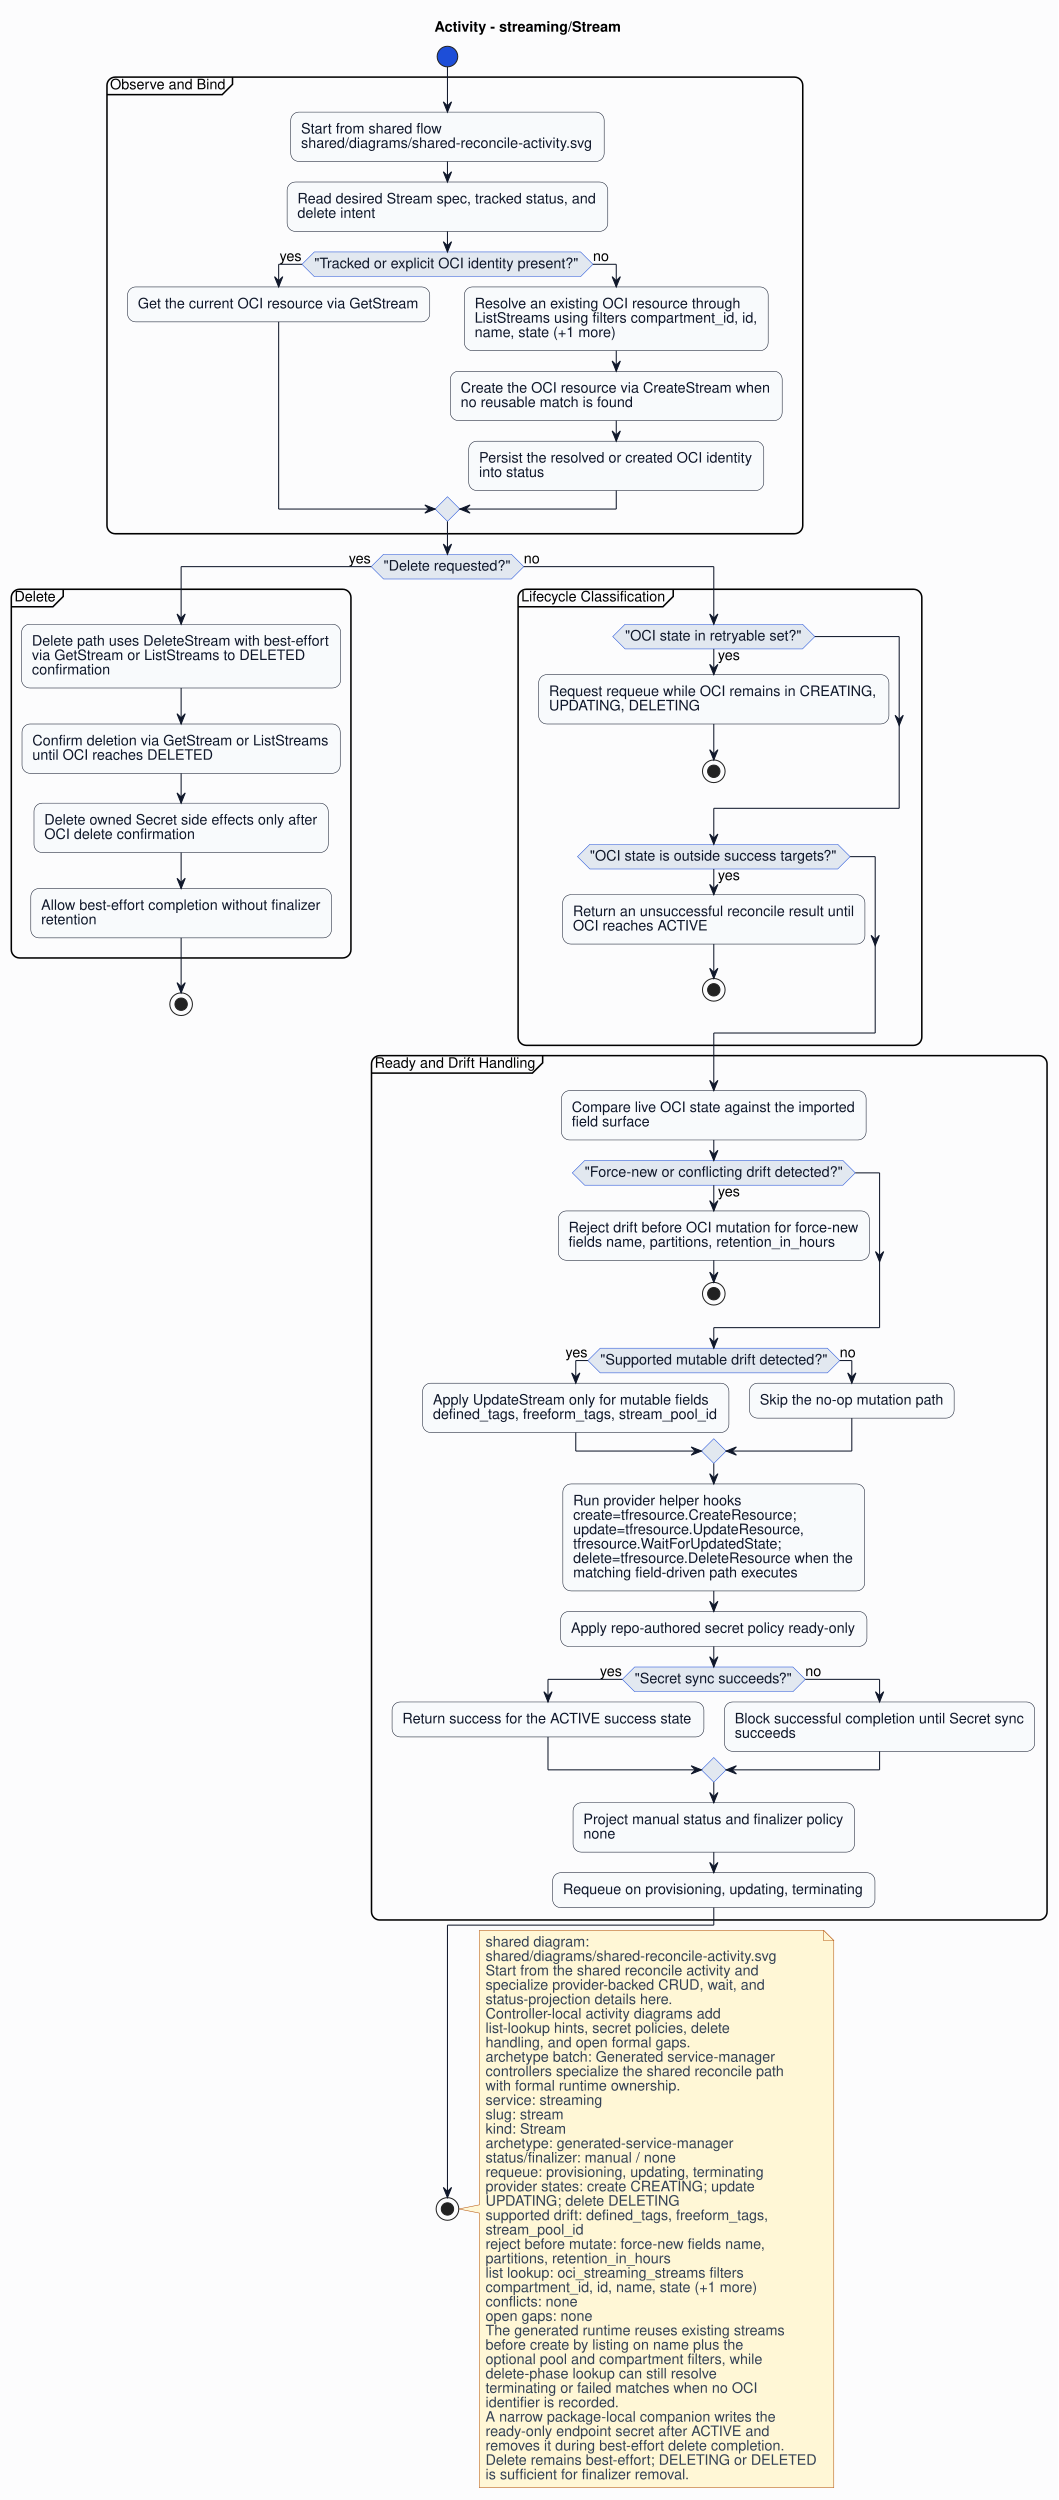
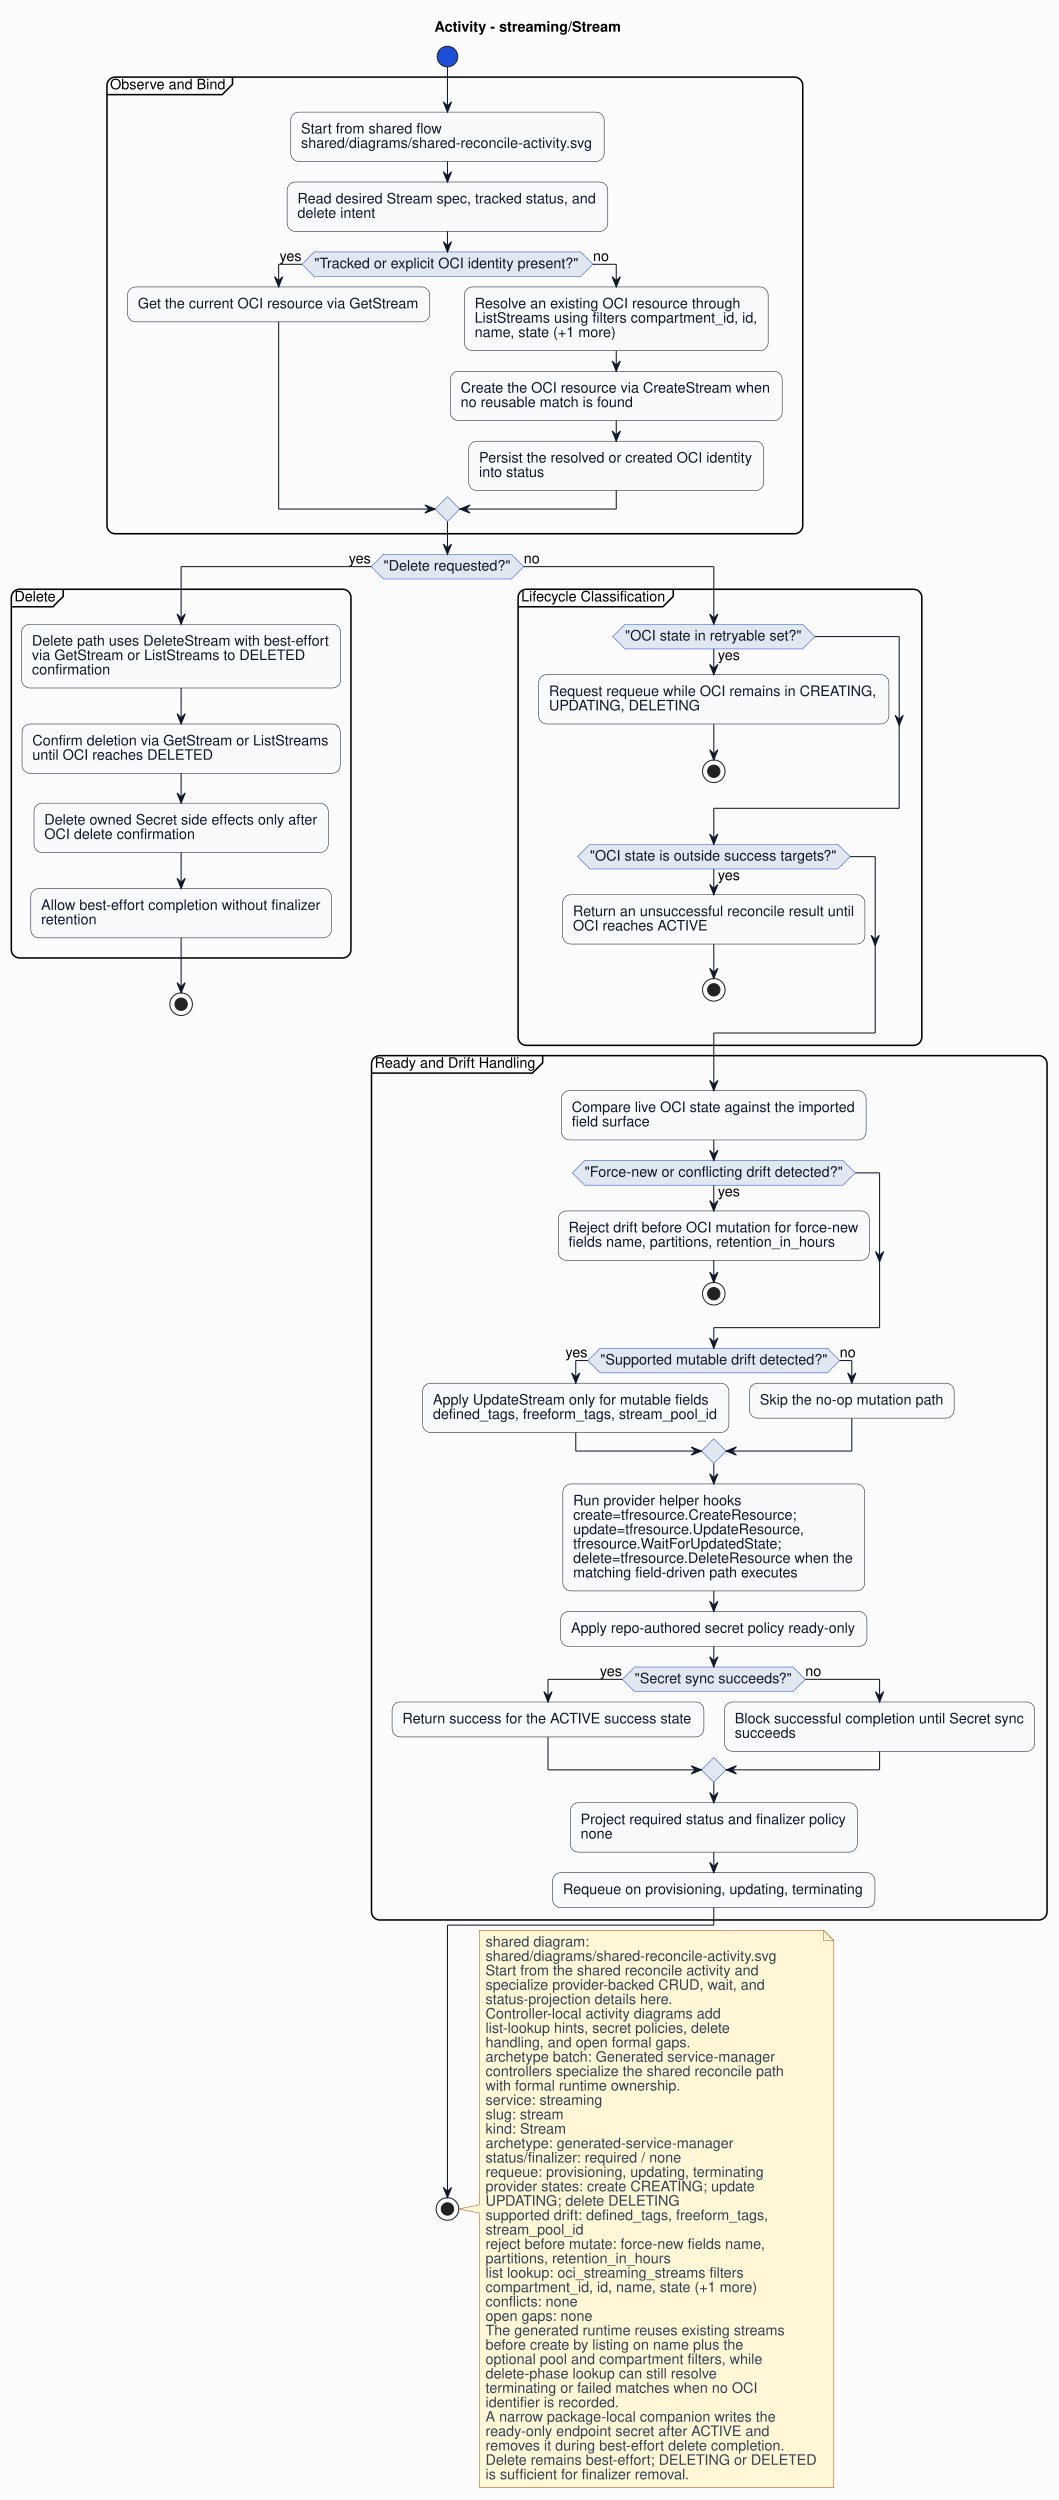
<svg xmlns="http://www.w3.org/2000/svg" contentStyleType="text/css" data-diagram-type="ACTIVITY" height="2431px" preserveAspectRatio="none" style="width:1029px;height:2431px;background:#FCFCFD;" version="1.1" viewBox="0 0 1029 2431" width="1029px" zoomAndPan="magnify">
  <defs />
  <g>
    <rect fill="#FCFCFD" height="2431" style="stroke:none;stroke-width:1;" width="1029" x="0" y="0" />
    <g class="title" data-source-line="10">
      <text fill="#000000" font-family="Helvetica" font-size="14" font-weight="bold" lengthAdjust="spacing" textLength="181.282" x="422.433" y="30.78">Activity - streaming/Stream</text>
    </g>
    <ellipse cx="435.107" cy="55" fill="#1D4ED8" rx="10" ry="10" style="stroke:#222222;stroke-width:1;" />
    <rect fill="none" height="444" rx="8" ry="8" style="stroke:#000000;stroke-width:1.5;" width="676.57" x="104.024" y="75" />
    <path d="M226.092,75 L226.092,82 L216.092,92 L104.024,92" fill="none" style="stroke:#000000;stroke-width:1.5;" />
    <text fill="#000000" font-family="Helvetica" font-size="14" lengthAdjust="spacing" textLength="112.068" x="107.024" y="86.78">Observe and Bind</text>
    <rect fill="#F8FAFC" height="48" rx="8" ry="8" style="stroke:#0F172A;stroke-width:0.5;" width="304.785" x="282.715" y="109" />
    <text fill="#0F172A" font-family="Helvetica" font-size="14" lengthAdjust="spacing" textLength="136.938" x="292.715" y="129.78">Start from shared flow</text>
    <text fill="#0F172A" font-family="Helvetica" font-size="14" lengthAdjust="spacing" textLength="284.785" x="292.715" y="143.78">shared/diagrams/shared-reconcile-activity.svg</text>
    <rect fill="#F8FAFC" height="48" rx="8" ry="8" style="stroke:#0F172A;stroke-width:0.5;" width="311.819" x="279.197" y="177" />
    <text fill="#0F172A" font-family="Helvetica" font-size="14" lengthAdjust="spacing" textLength="291.819" x="289.197" y="197.78">Read desired Stream spec, tracked status, and</text>
    <text fill="#0F172A" font-family="Helvetica" font-size="14" lengthAdjust="spacing" textLength="76.282" x="289.197" y="211.78">delete intent</text>
    <polygon fill="#E2E8F0" points="305.641,245,564.573,245,576.573,257,564.573,269,305.641,269,293.641,257,305.641,245" style="stroke:#1D4ED8;stroke-width:0.5;" />
    <text fill="#0F172A" font-family="Helvetica" font-size="14" lengthAdjust="spacing" textLength="258.932" x="305.641" y="260.78">"Tracked or explicit OCI identity present?"</text>
    <text fill="#000000" font-family="Helvetica" font-size="14" lengthAdjust="spacing" textLength="21.786" x="271.855" y="253.78">yes</text>
    <text fill="#000000" font-family="Helvetica" font-size="14" lengthAdjust="spacing" textLength="15.572" x="576.573" y="253.78">no</text>
    <rect fill="#F8FAFC" height="34" rx="8" ry="8" style="stroke:#0F172A;stroke-width:0.5;" width="293.882" x="124.024" y="279" />
    <text fill="#0F172A" font-family="Helvetica" font-size="14" lengthAdjust="spacing" textLength="273.882" x="134.024" y="299.78">Get the current OCI resource via GetStream</text>
    <rect fill="#F8FAFC" height="62" rx="8" ry="8" style="stroke:#0F172A;stroke-width:0.5;" width="295.44" x="451.529" y="279" />
    <text fill="#0F172A" font-family="Helvetica" font-size="14" lengthAdjust="spacing" textLength="259.909" x="461.529" y="299.78">Resolve an existing OCI resource through</text>
    <text fill="#0F172A" font-family="Helvetica" font-size="14" lengthAdjust="spacing" textLength="275.44" x="461.529" y="313.78">ListStreams using filters compartment_id, id,</text>
    <text fill="#0F172A" font-family="Helvetica" font-size="14" lengthAdjust="spacing" textLength="138.113" x="461.529" y="327.78">name, state (+1 more)</text>
    <rect fill="#F8FAFC" height="48" rx="8" ry="8" style="stroke:#0F172A;stroke-width:0.5;" width="322.688" x="437.906" y="361" />
    <text fill="#0F172A" font-family="Helvetica" font-size="14" lengthAdjust="spacing" textLength="302.688" x="447.906" y="381.78">Create the OCI resource via CreateStream when</text>
    <text fill="#0F172A" font-family="Helvetica" font-size="14" lengthAdjust="spacing" textLength="168.102" x="447.906" y="395.78">no reusable match is found</text>
    <rect fill="#F8FAFC" height="48" rx="8" ry="8" style="stroke:#0F172A;stroke-width:0.5;" width="286.896" x="455.802" y="429" />
    <text fill="#0F172A" font-family="Helvetica" font-size="14" lengthAdjust="spacing" textLength="266.896" x="465.802" y="449.78">Persist the resolved or created OCI identity</text>
    <text fill="#0F172A" font-family="Helvetica" font-size="14" lengthAdjust="spacing" textLength="63.813" x="465.802" y="463.78">into status</text>
    <polygon fill="#E2E8F0" points="435.107,483,447.107,495,435.107,507,423.107,495,435.107,483" style="stroke:#1D4ED8;stroke-width:0.5;" />
    <polygon fill="#E2E8F0" points="372.931,539,497.283,539,509.283,551,497.283,563,372.931,563,360.931,551,372.931,539" style="stroke:#1D4ED8;stroke-width:0.5;" />
    <text fill="#0F172A" font-family="Helvetica" font-size="14" lengthAdjust="spacing" textLength="124.353" x="372.931" y="554.78">"Delete requested?"</text>
    <text fill="#000000" font-family="Helvetica" font-size="14" lengthAdjust="spacing" textLength="21.786" x="339.145" y="547.78">yes</text>
    <text fill="#000000" font-family="Helvetica" font-size="14" lengthAdjust="spacing" textLength="15.572" x="509.283" y="547.78">no</text>
    <rect fill="none" height="358.5" rx="8" ry="8" style="stroke:#000000;stroke-width:1.5;" width="330.254" x="11" y="573" />
    <path d="M61.469,573 L61.469,580 L51.469,590 L11,590" fill="none" style="stroke:#000000;stroke-width:1.5;" />
    <text fill="#000000" font-family="Helvetica" font-size="14" lengthAdjust="spacing" textLength="40.469" x="14" y="584.78">Delete</text>
    <rect fill="#F8FAFC" height="62" rx="8" ry="8" style="stroke:#0F172A;stroke-width:0.5;" width="310.254" x="21" y="607" />
    <text fill="#0F172A" font-family="Helvetica" font-size="14" lengthAdjust="spacing" textLength="290.254" x="31" y="627.78">Delete path uses DeleteStream with best-effort</text>
    <text fill="#0F172A" font-family="Helvetica" font-size="14" lengthAdjust="spacing" textLength="267.641" x="31" y="641.78">via GetStream or ListStreams to DELETED</text>
    <text fill="#0F172A" font-family="Helvetica" font-size="14" lengthAdjust="spacing" textLength="76.255" x="31" y="655.78">confirmation</text>
    <rect fill="#F8FAFC" height="48" rx="8" ry="8" style="stroke:#0F172A;stroke-width:0.5;" width="309.44" x="21.407" y="704" />
    <text fill="#0F172A" font-family="Helvetica" font-size="14" lengthAdjust="spacing" textLength="289.44" x="31.407" y="724.78">Confirm deletion via GetStream or ListStreams</text>
    <text fill="#0F172A" font-family="Helvetica" font-size="14" lengthAdjust="spacing" textLength="176.62" x="31.407" y="738.78">until OCI reaches DELETED</text>
    <rect fill="#F8FAFC" height="48" rx="8" ry="8" style="stroke:#0F172A;stroke-width:0.5;" width="286.144" x="33.055" y="781" />
    <text fill="#0F172A" font-family="Helvetica" font-size="14" lengthAdjust="spacing" textLength="266.144" x="43.055" y="801.78">Delete owned Secret side effects only after</text>
    <text fill="#0F172A" font-family="Helvetica" font-size="14" lengthAdjust="spacing" textLength="147.068" x="43.055" y="815.78">OCI delete confirmation</text>
    <rect fill="#F8FAFC" height="48" rx="8" ry="8" style="stroke:#0F172A;stroke-width:0.5;" width="292.344" x="29.955" y="864" />
    <text fill="#0F172A" font-family="Helvetica" font-size="14" lengthAdjust="spacing" textLength="272.344" x="39.955" y="884.78">Allow best-effort completion without finalizer</text>
    <text fill="#0F172A" font-family="Helvetica" font-size="14" lengthAdjust="spacing" textLength="54.482" x="39.955" y="898.78">retention</text>
    <ellipse cx="176.127" cy="976.5" fill="none" rx="11" ry="11" style="stroke:#222222;stroke-width:1;" />
    <ellipse cx="176.127" cy="976.5" fill="#222222" rx="6" ry="6" style="stroke:#222222;stroke-width:1;" />
    <rect fill="none" height="443.5" rx="8" ry="8" style="stroke:#000000;stroke-width:1.5;" width="392.571" x="503.802" y="573" />
    <path d="M654.636,573 L654.636,580 L644.636,590 L503.802,590" fill="none" style="stroke:#000000;stroke-width:1.5;" />
    <text fill="#000000" font-family="Helvetica" font-size="14" lengthAdjust="spacing" textLength="140.834" x="506.802" y="584.78">Lifecycle Classification</text>
    <rect fill="#F8FAFC" height="48" rx="8" ry="8" style="stroke:#0F172A;stroke-width:0.5;" width="340.571" x="523.802" y="656" />
    <text fill="#0F172A" font-family="Helvetica" font-size="14" lengthAdjust="spacing" textLength="320.571" x="533.802" y="676.78">Request requeue while OCI remains in CREATING,</text>
    <text fill="#0F172A" font-family="Helvetica" font-size="14" lengthAdjust="spacing" textLength="150.131" x="533.802" y="690.78">UPDATING, DELETING</text>
    <ellipse cx="694.087" cy="750" fill="none" rx="11" ry="11" style="stroke:#222222;stroke-width:1;" />
    <ellipse cx="694.087" cy="750" fill="#222222" rx="6" ry="6" style="stroke:#222222;stroke-width:1;" />
    <polygon fill="#E2E8F0" points="607.804,607,780.371,607,792.371,619,780.371,631,607.804,631,595.804,619,607.804,607" style="stroke:#1D4ED8;stroke-width:0.5;" />
    <text fill="#000000" font-family="Helvetica" font-size="14" lengthAdjust="spacing" textLength="21.786" x="698.087" y="641.78">yes</text>
    <text fill="#0F172A" font-family="Helvetica" font-size="14" lengthAdjust="spacing" textLength="172.566" x="607.804" y="622.78">"OCI state in retryable set?"</text>
    <rect fill="#F8FAFC" height="48" rx="8" ry="8" style="stroke:#0F172A;stroke-width:0.5;" width="293.916" x="547.129" y="870" />
    <text fill="#0F172A" font-family="Helvetica" font-size="14" lengthAdjust="spacing" textLength="273.916" x="557.129" y="890.78">Return an unsuccessful reconcile result until</text>
    <text fill="#0F172A" font-family="Helvetica" font-size="14" lengthAdjust="spacing" textLength="133.041" x="557.129" y="904.78">OCI reaches ACTIVE</text>
    <ellipse cx="694.087" cy="962.5" fill="none" rx="11" ry="11" style="stroke:#222222;stroke-width:1;" />
    <ellipse cx="694.087" cy="962.5" fill="#222222" rx="6" ry="6" style="stroke:#222222;stroke-width:1;" />
    <polygon fill="#E2E8F0" points="573.566,821,814.608,821,826.608,833,814.608,845,573.566,845,561.566,833,573.566,821" style="stroke:#1D4ED8;stroke-width:0.5;" />
    <text fill="#000000" font-family="Helvetica" font-size="14" lengthAdjust="spacing" textLength="21.786" x="698.087" y="855.78">yes</text>
    <text fill="#0F172A" font-family="Helvetica" font-size="14" lengthAdjust="spacing" textLength="241.042" x="573.566" y="836.78">"OCI state is outside success targets?"</text>
    <rect fill="none" height="840.5" rx="8" ry="8" style="stroke:#000000;stroke-width:1.5;" width="656.894" x="361.254" y="1026.5" />
    <path d="M527.674,1026.5 L527.674,1033.5 L517.674,1043.5 L361.254,1043.5" fill="none" style="stroke:#000000;stroke-width:1.5;" />
    <text fill="#000000" font-family="Helvetica" font-size="14" lengthAdjust="spacing" textLength="156.42" x="364.254" y="1038.28">Ready and Drift Handling</text>
    <rect fill="#F8FAFC" height="48" rx="8" ry="8" style="stroke:#0F172A;stroke-width:0.5;" width="296.24" x="545.967" y="1060.5" />
    <text fill="#0F172A" font-family="Helvetica" font-size="14" lengthAdjust="spacing" textLength="276.24" x="555.967" y="1081.28">Compare live OCI state against the imported</text>
    <text fill="#0F172A" font-family="Helvetica" font-size="14" lengthAdjust="spacing" textLength="75.482" x="555.967" y="1095.28">field surface</text>
    <rect fill="#F8FAFC" height="48" rx="8" ry="8" style="stroke:#0F172A;stroke-width:0.5;" width="302.447" x="542.864" y="1177.5" />
    <text fill="#0F172A" font-family="Helvetica" font-size="14" lengthAdjust="spacing" textLength="282.447" x="552.864" y="1198.28">Reject drift before OCI mutation for force-new</text>
    <text fill="#0F172A" font-family="Helvetica" font-size="14" lengthAdjust="spacing" textLength="259.93" x="552.864" y="1212.28">fields name, partitions, retention_in_hours</text>
    <ellipse cx="694.087" cy="1258" fill="none" rx="11" ry="11" style="stroke:#222222;stroke-width:1;" />
    <ellipse cx="694.087" cy="1258" fill="#222222" rx="6" ry="6" style="stroke:#222222;stroke-width:1;" />
    <polygon fill="#E2E8F0" points="568.504,1128.5,819.67,1128.5,831.67,1140.5,819.67,1152.5,568.504,1152.5,556.504,1140.5,568.504,1128.5" style="stroke:#1D4ED8;stroke-width:0.5;" />
    <text fill="#000000" font-family="Helvetica" font-size="14" lengthAdjust="spacing" textLength="21.786" x="698.087" y="1163.28">yes</text>
    <text fill="#0F172A" font-family="Helvetica" font-size="14" lengthAdjust="spacing" textLength="251.166" x="568.504" y="1144.28">"Force-new or conflicting drift detected?"</text>
    <polygon fill="#E2E8F0" points="583.66,1311,804.515,1311,816.515,1323,804.515,1335,583.66,1335,571.66,1323,583.66,1311" style="stroke:#1D4ED8;stroke-width:0.5;" />
    <text fill="#0F172A" font-family="Helvetica" font-size="14" lengthAdjust="spacing" textLength="220.856" x="583.66" y="1326.78">"Supported mutable drift detected?"</text>
    <text fill="#000000" font-family="Helvetica" font-size="14" lengthAdjust="spacing" textLength="21.786" x="549.874" y="1319.78">yes</text>
    <text fill="#000000" font-family="Helvetica" font-size="14" lengthAdjust="spacing" textLength="15.572" x="816.515" y="1319.78">no</text>
    <rect fill="#F8FAFC" height="48" rx="8" ry="8" style="stroke:#0F172A;stroke-width:0.5;" width="297.833" x="410.961" y="1345" />
    <text fill="#0F172A" font-family="Helvetica" font-size="14" lengthAdjust="spacing" textLength="269.247" x="420.961" y="1365.78">Apply UpdateStream only for mutable fields</text>
    <text fill="#0F172A" font-family="Helvetica" font-size="14" lengthAdjust="spacing" textLength="277.833" x="420.961" y="1379.78">defined_tags, freeform_tags, stream_pool_id</text>
    <rect fill="#F8FAFC" height="34" rx="8" ry="8" style="stroke:#0F172A;stroke-width:0.5;" width="199.006" x="728.794" y="1345" />
    <text fill="#0F172A" font-family="Helvetica" font-size="14" lengthAdjust="spacing" textLength="179.006" x="738.794" y="1365.78">Skip the no-op mutation path</text>
    <polygon fill="#E2E8F0" points="694.087,1399,706.087,1411,694.087,1423,682.087,1411,694.087,1399" style="stroke:#1D4ED8;stroke-width:0.5;" />
    <rect fill="#F8FAFC" height="104" rx="8" ry="8" style="stroke:#0F172A;stroke-width:0.5;" width="293.554" x="547.311" y="1443" />
    <text fill="#0F172A" font-family="Helvetica" font-size="14" lengthAdjust="spacing" textLength="164.206" x="557.311" y="1463.78">Run provider helper hooks</text>
    <text fill="#0F172A" font-family="Helvetica" font-size="14" lengthAdjust="spacing" textLength="219.051" x="557.311" y="1477.78">create=tfresource.CreateResource;</text>
    <text fill="#0F172A" font-family="Helvetica" font-size="14" lengthAdjust="spacing" textLength="226.085" x="557.311" y="1491.78">update=tfresource.UpdateResource,</text>
    <text fill="#0F172A" font-family="Helvetica" font-size="14" lengthAdjust="spacing" textLength="204.648" x="557.311" y="1505.78">tfresource.WaitForUpdatedState;</text>
    <text fill="#0F172A" font-family="Helvetica" font-size="14" lengthAdjust="spacing" textLength="273.554" x="557.311" y="1519.78">delete=tfresource.DeleteResource when the</text>
    <text fill="#0F172A" font-family="Helvetica" font-size="14" lengthAdjust="spacing" textLength="220.233" x="557.311" y="1533.78">matching field-driven path executes</text>
    <rect fill="#F8FAFC" height="34" rx="8" ry="8" style="stroke:#0F172A;stroke-width:0.5;" width="297.812" x="545.181" y="1567" />
    <text fill="#0F172A" font-family="Helvetica" font-size="14" lengthAdjust="spacing" textLength="277.812" x="555.181" y="1587.78">Apply repo-authored secret policy ready-only</text>
    <polygon fill="#E2E8F0" points="617.139,1621,771.036,1621,783.036,1633,771.036,1645,617.139,1645,605.139,1633,617.139,1621" style="stroke:#1D4ED8;stroke-width:0.5;" />
    <text fill="#0F172A" font-family="Helvetica" font-size="14" lengthAdjust="spacing" textLength="153.898" x="617.139" y="1636.78">"Secret sync succeeds?"</text>
    <text fill="#000000" font-family="Helvetica" font-size="14" lengthAdjust="spacing" textLength="21.786" x="583.352" y="1629.78">yes</text>
    <text fill="#000000" font-family="Helvetica" font-size="14" lengthAdjust="spacing" textLength="15.572" x="783.036" y="1629.78">no</text>
    <rect fill="#F8FAFC" height="34" rx="8" ry="8" style="stroke:#0F172A;stroke-width:0.5;" width="303.22" x="381.254" y="1655" />
    <text fill="#0F172A" font-family="Helvetica" font-size="14" lengthAdjust="spacing" textLength="283.22" x="391.254" y="1675.78">Return success for the ACTIVE success state</text>
    <rect fill="#F8FAFC" height="48" rx="8" ry="8" style="stroke:#0F172A;stroke-width:0.5;" width="301.675" x="704.474" y="1655" />
    <text fill="#0F172A" font-family="Helvetica" font-size="14" lengthAdjust="spacing" textLength="281.675" x="714.474" y="1675.78">Block successful completion until Secret sync</text>
    <text fill="#0F172A" font-family="Helvetica" font-size="14" lengthAdjust="spacing" textLength="59.145" x="714.474" y="1689.78">succeeds</text>
    <polygon fill="#E2E8F0" points="694.087,1709,706.087,1721,694.087,1733,682.087,1721,694.087,1709" style="stroke:#1D4ED8;stroke-width:0.5;" />
-     <rect fill="#F8FAFC" height="48" rx="8" ry="8" style="stroke:#0F172A;stroke-width:0.5;" width="273.682" x="557.247" y="1753" />
-     <text fill="#0F172A" font-family="Helvetica" font-size="14" lengthAdjust="spacing" textLength="253.682" x="567.247" y="1773.78">Project manual status and finalizer policy</text>
-     <text fill="#0F172A" font-family="Helvetica" font-size="14" lengthAdjust="spacing" textLength="31.145" x="567.247" y="1787.78">none</text>
+     <rect fill="#F8FAFC" height="48" rx="8" ry="8" style="stroke:#0F172A;stroke-width:0.5;" width="279.13" x="554.523" y="1753" />
+     <text fill="#0F172A" font-family="Helvetica" font-size="14" lengthAdjust="spacing" textLength="259.13" x="564.523" y="1773.78">Project required status and finalizer policy</text>
+     <text fill="#0F172A" font-family="Helvetica" font-size="14" lengthAdjust="spacing" textLength="31.145" x="564.523" y="1787.78">none</text>
    <rect fill="#F8FAFC" height="34" rx="8" ry="8" style="stroke:#0F172A;stroke-width:0.5;" width="313.419" x="537.378" y="1821" />
    <text fill="#0F172A" font-family="Helvetica" font-size="14" lengthAdjust="spacing" textLength="293.419" x="547.378" y="1841.78">Requeue on provisioning, updating, terminating</text>
    <path d="M466.107,1877 L466.107,2144 L446.107,2148 L466.107,2152 L466.107,2419 A0,0 0 0 0 466.107,2419 L810.768,2419 A0,0 0 0 0 810.768,2419 L810.768,1887 L800.768,1877 L466.107,1877 A0,0 0 0 0 466.107,1877" fill="#FFF7D6" style="stroke:#B45309;stroke-width:0.5;" />
    <path d="M800.768,1877 L800.768,1887 L810.768,1887 L800.768,1877" fill="#FFF7D6" style="stroke:#B45309;stroke-width:0.5;" />
    <text fill="#334155" font-family="Helvetica" font-size="14" lengthAdjust="spacing" textLength="101.165" x="472.107" y="1892.78">shared diagram:</text>
    <text fill="#334155" font-family="Helvetica" font-size="14" lengthAdjust="spacing" textLength="284.785" x="472.107" y="1906.78">shared/diagrams/shared-reconcile-activity.svg</text>
    <text fill="#334155" font-family="Helvetica" font-size="14" lengthAdjust="spacing" textLength="265.344" x="472.107" y="1920.78">Start from the shared reconcile activity and</text>
    <text fill="#334155" font-family="Helvetica" font-size="14" lengthAdjust="spacing" textLength="273.896" x="472.107" y="1934.78">specialize provider-backed CRUD, wait, and</text>
    <text fill="#334155" font-family="Helvetica" font-size="14" lengthAdjust="spacing" textLength="182.875" x="472.107" y="1948.78">status-projection details here.</text>
    <text fill="#334155" font-family="Helvetica" font-size="14" lengthAdjust="spacing" textLength="229.537" x="472.107" y="1962.78">Controller-local activity diagrams add</text>
    <text fill="#334155" font-family="Helvetica" font-size="14" lengthAdjust="spacing" textLength="238.895" x="472.107" y="1976.78">list-lookup hints, secret policies, delete</text>
    <text fill="#334155" font-family="Helvetica" font-size="14" lengthAdjust="spacing" textLength="200.033" x="472.107" y="1990.78">handling, and open formal gaps.</text>
    <text fill="#334155" font-family="Helvetica" font-size="14" lengthAdjust="spacing" textLength="281.709" x="472.107" y="2004.78">archetype batch: Generated service-manager</text>
    <text fill="#334155" font-family="Helvetica" font-size="14" lengthAdjust="spacing" textLength="291.047" x="472.107" y="2018.78">controllers specialize the shared reconcile path</text>
    <text fill="#334155" font-family="Helvetica" font-size="14" lengthAdjust="spacing" textLength="189.848" x="472.107" y="2032.78">with formal runtime ownership.</text>
    <text fill="#334155" font-family="Helvetica" font-size="14" lengthAdjust="spacing" textLength="113.593" x="472.107" y="2046.78">service: streaming</text>
    <text fill="#334155" font-family="Helvetica" font-size="14" lengthAdjust="spacing" textLength="76.248" x="472.107" y="2060.78">slug: stream</text>
    <text fill="#334155" font-family="Helvetica" font-size="14" lengthAdjust="spacing" textLength="78.586" x="472.107" y="2074.78">kind: Stream</text>
    <text fill="#334155" font-family="Helvetica" font-size="14" lengthAdjust="spacing" textLength="241.24" x="472.107" y="2088.78">archetype: generated-service-manager</text>
-     <text fill="#334155" font-family="Helvetica" font-size="14" lengthAdjust="spacing" textLength="185.992" x="472.107" y="2102.78">status/finalizer: manual / none</text>
+     <text fill="#334155" font-family="Helvetica" font-size="14" lengthAdjust="spacing" textLength="191.44" x="472.107" y="2102.78">status/finalizer: required / none</text>
    <text fill="#334155" font-family="Helvetica" font-size="14" lengthAdjust="spacing" textLength="272.398" x="472.107" y="2116.78">requeue: provisioning, updating, terminating</text>
    <text fill="#334155" font-family="Helvetica" font-size="14" lengthAdjust="spacing" textLength="265.337" x="472.107" y="2130.78">provider states: create CREATING; update</text>
    <text fill="#334155" font-family="Helvetica" font-size="14" lengthAdjust="spacing" textLength="192.165" x="472.107" y="2144.78">UPDATING; delete DELETING</text>
    <text fill="#334155" font-family="Helvetica" font-size="14" lengthAdjust="spacing" textLength="275.495" x="472.107" y="2158.78">supported drift: defined_tags, freeform_tags,</text>
    <text fill="#334155" font-family="Helvetica" font-size="14" lengthAdjust="spacing" textLength="95.724" x="472.107" y="2172.78">stream_pool_id</text>
    <text fill="#334155" font-family="Helvetica" font-size="14" lengthAdjust="spacing" textLength="273.13" x="472.107" y="2186.78">reject before mutate: force-new fields name,</text>
    <text fill="#334155" font-family="Helvetica" font-size="14" lengthAdjust="spacing" textLength="180.558" x="472.107" y="2200.78">partitions, retention_in_hours</text>
    <text fill="#334155" font-family="Helvetica" font-size="14" lengthAdjust="spacing" textLength="252.096" x="472.107" y="2214.78">list lookup: oci_streaming_streams filters</text>
    <text fill="#334155" font-family="Helvetica" font-size="14" lengthAdjust="spacing" textLength="264.947" x="472.107" y="2228.78">compartment_id, id, name, state (+1 more)</text>
    <text fill="#334155" font-family="Helvetica" font-size="14" lengthAdjust="spacing" textLength="89.496" x="472.107" y="2242.78">conflicts: none</text>
    <text fill="#334155" font-family="Helvetica" font-size="14" lengthAdjust="spacing" textLength="104.316" x="472.107" y="2256.78">open gaps: none</text>
    <text fill="#334155" font-family="Helvetica" font-size="14" lengthAdjust="spacing" textLength="292.585" x="472.107" y="2270.78">The generated runtime reuses existing streams</text>
    <text fill="#334155" font-family="Helvetica" font-size="14" lengthAdjust="spacing" textLength="252.15" x="472.107" y="2284.78">before create by listing on name plus the</text>
    <text fill="#334155" font-family="Helvetica" font-size="14" lengthAdjust="spacing" textLength="269.254" x="472.107" y="2298.78">optional pool and compartment filters, while</text>
    <text fill="#334155" font-family="Helvetica" font-size="14" lengthAdjust="spacing" textLength="225.689" x="472.107" y="2312.78">delete-phase lookup can still resolve</text>
    <text fill="#334155" font-family="Helvetica" font-size="14" lengthAdjust="spacing" textLength="265.351" x="472.107" y="2326.78">terminating or failed matches when no OCI</text>
    <text fill="#334155" font-family="Helvetica" font-size="14" lengthAdjust="spacing" textLength="129.951" x="472.107" y="2340.78">identifier is recorded.</text>
    <text fill="#334155" font-family="Helvetica" font-size="14" lengthAdjust="spacing" textLength="282.475" x="472.107" y="2354.78">A narrow package-local companion writes the</text>
    <text fill="#334155" font-family="Helvetica" font-size="14" lengthAdjust="spacing" textLength="278.592" x="472.107" y="2368.78">ready-only endpoint secret after ACTIVE and</text>
    <text fill="#334155" font-family="Helvetica" font-size="14" lengthAdjust="spacing" textLength="291.812" x="472.107" y="2382.78">removes it during best-effort delete completion.</text>
    <text fill="#334155" font-family="Helvetica" font-size="14" lengthAdjust="spacing" textLength="323.661" x="472.107" y="2396.78">Delete remains best-effort; DELETING or DELETED</text>
    <text fill="#334155" font-family="Helvetica" font-size="14" lengthAdjust="spacing" textLength="199.179" x="472.107" y="2410.78">is sufficient for finalizer removal.</text>
    <ellipse cx="435.107" cy="2148" fill="none" rx="11" ry="11" style="stroke:#222222;stroke-width:1;" />
    <ellipse cx="435.107" cy="2148" fill="#222222" rx="6" ry="6" style="stroke:#222222;stroke-width:1;" />
    <line style="stroke:#0F172A;stroke-width:1;" x1="435.107" x2="435.107" y1="157" y2="177" />
    <polygon fill="#0F172A" points="431.107,167,435.107,177,439.107,167,435.107,171" style="stroke:#0F172A;stroke-width:1;" />
    <line style="stroke:#0F172A;stroke-width:1;" x1="599.25" x2="599.25" y1="341" y2="361" />
    <polygon fill="#0F172A" points="595.25,351,599.25,361,603.25,351,599.25,355" style="stroke:#0F172A;stroke-width:1;" />
    <line style="stroke:#0F172A;stroke-width:1;" x1="599.25" x2="599.25" y1="409" y2="429" />
    <polygon fill="#0F172A" points="595.25,419,599.25,429,603.25,419,599.25,423" style="stroke:#0F172A;stroke-width:1;" />
    <line style="stroke:#0F172A;stroke-width:1;" x1="293.641" x2="270.965" y1="257" y2="257" />
    <line style="stroke:#0F172A;stroke-width:1;" x1="270.965" x2="270.965" y1="257" y2="279" />
    <polygon fill="#0F172A" points="266.965,269,270.965,279,274.965,269,270.965,273" style="stroke:#0F172A;stroke-width:1;" />
    <line style="stroke:#0F172A;stroke-width:1;" x1="576.573" x2="599.25" y1="257" y2="257" />
    <line style="stroke:#0F172A;stroke-width:1;" x1="599.25" x2="599.25" y1="257" y2="279" />
    <polygon fill="#0F172A" points="595.25,269,599.25,279,603.25,269,599.25,273" style="stroke:#0F172A;stroke-width:1;" />
    <line style="stroke:#0F172A;stroke-width:1;" x1="270.965" x2="270.965" y1="313" y2="495" />
    <line style="stroke:#0F172A;stroke-width:1;" x1="270.965" x2="423.107" y1="495" y2="495" />
    <polygon fill="#0F172A" points="413.107,491,423.107,495,413.107,499,417.107,495" style="stroke:#0F172A;stroke-width:1;" />
    <line style="stroke:#0F172A;stroke-width:1;" x1="599.25" x2="599.25" y1="477" y2="495" />
    <line style="stroke:#0F172A;stroke-width:1;" x1="599.25" x2="447.107" y1="495" y2="495" />
    <polygon fill="#0F172A" points="457.107,491,447.107,495,457.107,499,453.107,495" style="stroke:#0F172A;stroke-width:1;" />
    <line style="stroke:#0F172A;stroke-width:1;" x1="435.107" x2="435.107" y1="225" y2="245" />
    <polygon fill="#0F172A" points="431.107,235,435.107,245,439.107,235,435.107,239" style="stroke:#0F172A;stroke-width:1;" />
    <line style="stroke:#0F172A;stroke-width:1;" x1="435.107" x2="435.107" y1="65" y2="109" />
    <polygon fill="#0F172A" points="431.107,99,435.107,109,439.107,99,435.107,103" style="stroke:#0F172A;stroke-width:1;" />
    <line style="stroke:#0F172A;stroke-width:1;" x1="176.127" x2="176.127" y1="669" y2="704" />
    <polygon fill="#0F172A" points="172.127,694,176.127,704,180.127,694,176.127,698" style="stroke:#0F172A;stroke-width:1;" />
    <line style="stroke:#0F172A;stroke-width:1;" x1="176.127" x2="176.127" y1="752" y2="781" />
    <polygon fill="#0F172A" points="172.127,771,176.127,781,180.127,771,176.127,775" style="stroke:#0F172A;stroke-width:1;" />
    <line style="stroke:#0F172A;stroke-width:1;" x1="176.127" x2="176.127" y1="829" y2="864" />
    <polygon fill="#0F172A" points="172.127,854,176.127,864,180.127,854,176.127,858" style="stroke:#0F172A;stroke-width:1;" />
    <line style="stroke:#0F172A;stroke-width:1;" x1="176.127" x2="176.127" y1="912" y2="965.5" />
    <polygon fill="#0F172A" points="172.127,955.5,176.127,965.5,180.127,955.5,176.127,959.5" style="stroke:#0F172A;stroke-width:1;" />
    <line style="stroke:#0F172A;stroke-width:1;" x1="694.087" x2="694.087" y1="704" y2="739" />
    <polygon fill="#0F172A" points="690.087,729,694.087,739,698.087,729,694.087,733" style="stroke:#0F172A;stroke-width:1;" />
    <line style="stroke:#0F172A;stroke-width:1;" x1="694.087" x2="694.087" y1="631" y2="656" />
    <polygon fill="#0F172A" points="690.087,646,694.087,656,698.087,646,694.087,650" style="stroke:#0F172A;stroke-width:1;" />
    <line style="stroke:#0F172A;stroke-width:1;" x1="792.371" x2="874.373" y1="619" y2="619" />
    <polygon fill="#0F172A" points="870.373,695.5,874.373,705.5,878.373,695.5,874.373,699.5" style="stroke:#0F172A;stroke-width:1;" />
    <line style="stroke:#0F172A;stroke-width:1;" x1="874.373" x2="874.373" y1="619" y2="786" />
    <line style="stroke:#0F172A;stroke-width:1;" x1="874.373" x2="694.087" y1="786" y2="786" />
    <line style="stroke:#0F172A;stroke-width:1;" x1="694.087" x2="694.087" y1="786" y2="821" />
    <polygon fill="#0F172A" points="690.087,811,694.087,821,698.087,811,694.087,815" style="stroke:#0F172A;stroke-width:1;" />
    <line style="stroke:#0F172A;stroke-width:1;" x1="694.087" x2="694.087" y1="918" y2="951.5" />
    <polygon fill="#0F172A" points="690.087,941.5,694.087,951.5,698.087,941.5,694.087,945.5" style="stroke:#0F172A;stroke-width:1;" />
    <line style="stroke:#0F172A;stroke-width:1;" x1="694.087" x2="694.087" y1="845" y2="870" />
    <polygon fill="#0F172A" points="690.087,860,694.087,870,698.087,860,694.087,864" style="stroke:#0F172A;stroke-width:1;" />
    <line style="stroke:#0F172A;stroke-width:1;" x1="826.608" x2="851.045" y1="833" y2="833" />
    <polygon fill="#0F172A" points="847.045,909.5,851.045,919.5,855.045,909.5,851.045,913.5" style="stroke:#0F172A;stroke-width:1;" />
    <line style="stroke:#0F172A;stroke-width:1;" x1="851.045" x2="851.045" y1="833" y2="1004.5" />
    <line style="stroke:#0F172A;stroke-width:1;" x1="851.045" x2="694.087" y1="1004.5" y2="1004.5" />
    <line style="stroke:#0F172A;stroke-width:1;" x1="694.087" x2="694.087" y1="1004.5" y2="1060.5" />
    <polygon fill="#0F172A" points="690.087,1050.5,694.087,1060.5,698.087,1050.5,694.087,1054.5" style="stroke:#0F172A;stroke-width:1;" />
    <line style="stroke:#0F172A;stroke-width:1;" x1="694.087" x2="694.087" y1="1225.5" y2="1247" />
    <polygon fill="#0F172A" points="690.087,1237,694.087,1247,698.087,1237,694.087,1241" style="stroke:#0F172A;stroke-width:1;" />
    <line style="stroke:#0F172A;stroke-width:1;" x1="694.087" x2="694.087" y1="1152.5" y2="1177.5" />
    <polygon fill="#0F172A" points="690.087,1167.5,694.087,1177.5,698.087,1167.5,694.087,1171.5" style="stroke:#0F172A;stroke-width:1;" />
    <line style="stroke:#0F172A;stroke-width:1;" x1="831.67" x2="855.311" y1="1140.5" y2="1140.5" />
    <polygon fill="#0F172A" points="851.311,1217,855.311,1227,859.311,1217,855.311,1221" style="stroke:#0F172A;stroke-width:1;" />
    <line style="stroke:#0F172A;stroke-width:1;" x1="855.311" x2="855.311" y1="1140.5" y2="1291" />
    <line style="stroke:#0F172A;stroke-width:1;" x1="855.311" x2="694.087" y1="1291" y2="1291" />
    <line style="stroke:#0F172A;stroke-width:1;" x1="694.087" x2="694.087" y1="1291" y2="1311" />
    <polygon fill="#0F172A" points="690.087,1301,694.087,1311,698.087,1301,694.087,1305" style="stroke:#0F172A;stroke-width:1;" />
    <line style="stroke:#0F172A;stroke-width:1;" x1="694.087" x2="694.087" y1="1108.5" y2="1128.5" />
    <polygon fill="#0F172A" points="690.087,1118.5,694.087,1128.5,698.087,1118.5,694.087,1122.5" style="stroke:#0F172A;stroke-width:1;" />
    <line style="stroke:#0F172A;stroke-width:1;" x1="571.66" x2="559.878" y1="1323" y2="1323" />
    <line style="stroke:#0F172A;stroke-width:1;" x1="559.878" x2="559.878" y1="1323" y2="1345" />
    <polygon fill="#0F172A" points="555.878,1335,559.878,1345,563.878,1335,559.878,1339" style="stroke:#0F172A;stroke-width:1;" />
    <line style="stroke:#0F172A;stroke-width:1;" x1="816.515" x2="828.297" y1="1323" y2="1323" />
    <line style="stroke:#0F172A;stroke-width:1;" x1="828.297" x2="828.297" y1="1323" y2="1345" />
    <polygon fill="#0F172A" points="824.297,1335,828.297,1345,832.297,1335,828.297,1339" style="stroke:#0F172A;stroke-width:1;" />
    <line style="stroke:#0F172A;stroke-width:1;" x1="559.878" x2="559.878" y1="1393" y2="1411" />
    <line style="stroke:#0F172A;stroke-width:1;" x1="559.878" x2="682.087" y1="1411" y2="1411" />
    <polygon fill="#0F172A" points="672.087,1407,682.087,1411,672.087,1415,676.087,1411" style="stroke:#0F172A;stroke-width:1;" />
    <line style="stroke:#0F172A;stroke-width:1;" x1="828.297" x2="828.297" y1="1379" y2="1411" />
    <line style="stroke:#0F172A;stroke-width:1;" x1="828.297" x2="706.087" y1="1411" y2="1411" />
    <polygon fill="#0F172A" points="716.087,1407,706.087,1411,716.087,1415,712.087,1411" style="stroke:#0F172A;stroke-width:1;" />
    <line style="stroke:#0F172A;stroke-width:1;" x1="694.087" x2="694.087" y1="1423" y2="1443" />
    <polygon fill="#0F172A" points="690.087,1433,694.087,1443,698.087,1433,694.087,1437" style="stroke:#0F172A;stroke-width:1;" />
    <line style="stroke:#0F172A;stroke-width:1;" x1="694.087" x2="694.087" y1="1547" y2="1567" />
    <polygon fill="#0F172A" points="690.087,1557,694.087,1567,698.087,1557,694.087,1561" style="stroke:#0F172A;stroke-width:1;" />
    <line style="stroke:#0F172A;stroke-width:1;" x1="605.139" x2="532.864" y1="1633" y2="1633" />
    <line style="stroke:#0F172A;stroke-width:1;" x1="532.864" x2="532.864" y1="1633" y2="1655" />
    <polygon fill="#0F172A" points="528.864,1645,532.864,1655,536.864,1645,532.864,1649" style="stroke:#0F172A;stroke-width:1;" />
    <line style="stroke:#0F172A;stroke-width:1;" x1="783.036" x2="855.311" y1="1633" y2="1633" />
    <line style="stroke:#0F172A;stroke-width:1;" x1="855.311" x2="855.311" y1="1633" y2="1655" />
    <polygon fill="#0F172A" points="851.311,1645,855.311,1655,859.311,1645,855.311,1649" style="stroke:#0F172A;stroke-width:1;" />
    <line style="stroke:#0F172A;stroke-width:1;" x1="532.864" x2="532.864" y1="1689" y2="1721" />
    <line style="stroke:#0F172A;stroke-width:1;" x1="532.864" x2="682.087" y1="1721" y2="1721" />
    <polygon fill="#0F172A" points="672.087,1717,682.087,1721,672.087,1725,676.087,1721" style="stroke:#0F172A;stroke-width:1;" />
    <line style="stroke:#0F172A;stroke-width:1;" x1="855.311" x2="855.311" y1="1703" y2="1721" />
    <line style="stroke:#0F172A;stroke-width:1;" x1="855.311" x2="706.087" y1="1721" y2="1721" />
    <polygon fill="#0F172A" points="716.087,1717,706.087,1721,716.087,1725,712.087,1721" style="stroke:#0F172A;stroke-width:1;" />
    <line style="stroke:#0F172A;stroke-width:1;" x1="694.087" x2="694.087" y1="1601" y2="1621" />
    <polygon fill="#0F172A" points="690.087,1611,694.087,1621,698.087,1611,694.087,1615" style="stroke:#0F172A;stroke-width:1;" />
    <line style="stroke:#0F172A;stroke-width:1;" x1="694.087" x2="694.087" y1="1733" y2="1753" />
    <polygon fill="#0F172A" points="690.087,1743,694.087,1753,698.087,1743,694.087,1747" style="stroke:#0F172A;stroke-width:1;" />
    <line style="stroke:#0F172A;stroke-width:1;" x1="694.087" x2="694.087" y1="1801" y2="1821" />
    <polygon fill="#0F172A" points="690.087,1811,694.087,1821,698.087,1811,694.087,1815" style="stroke:#0F172A;stroke-width:1;" />
    <line style="stroke:#0F172A;stroke-width:1;" x1="360.931" x2="176.127" y1="551" y2="551" />
    <line style="stroke:#0F172A;stroke-width:1;" x1="176.127" x2="176.127" y1="551" y2="607" />
    <polygon fill="#0F172A" points="172.127,597,176.127,607,180.127,597,176.127,601" style="stroke:#0F172A;stroke-width:1;" />
    <line style="stroke:#0F172A;stroke-width:1;" x1="509.283" x2="694.087" y1="551" y2="551" />
    <line style="stroke:#0F172A;stroke-width:1;" x1="694.087" x2="694.087" y1="551" y2="607" />
    <polygon fill="#0F172A" points="690.087,597,694.087,607,698.087,597,694.087,601" style="stroke:#0F172A;stroke-width:1;" />
    <line style="stroke:#0F172A;stroke-width:1;" x1="694.087" x2="694.087" y1="1855" y2="1872" />
    <line style="stroke:#0F172A;stroke-width:1;" x1="694.087" x2="435.107" y1="1872" y2="1872" />
    <line style="stroke:#0F172A;stroke-width:1;" x1="435.107" x2="435.107" y1="1872" y2="2137" />
    <polygon fill="#0F172A" points="431.107,2127,435.107,2137,439.107,2127,435.107,2131" style="stroke:#0F172A;stroke-width:1;" />
    <line style="stroke:#0F172A;stroke-width:1;" x1="435.107" x2="435.107" y1="507" y2="539" />
    <polygon fill="#0F172A" points="431.107,529,435.107,539,439.107,529,435.107,533" style="stroke:#0F172A;stroke-width:1;" />
  </g>
</svg>
